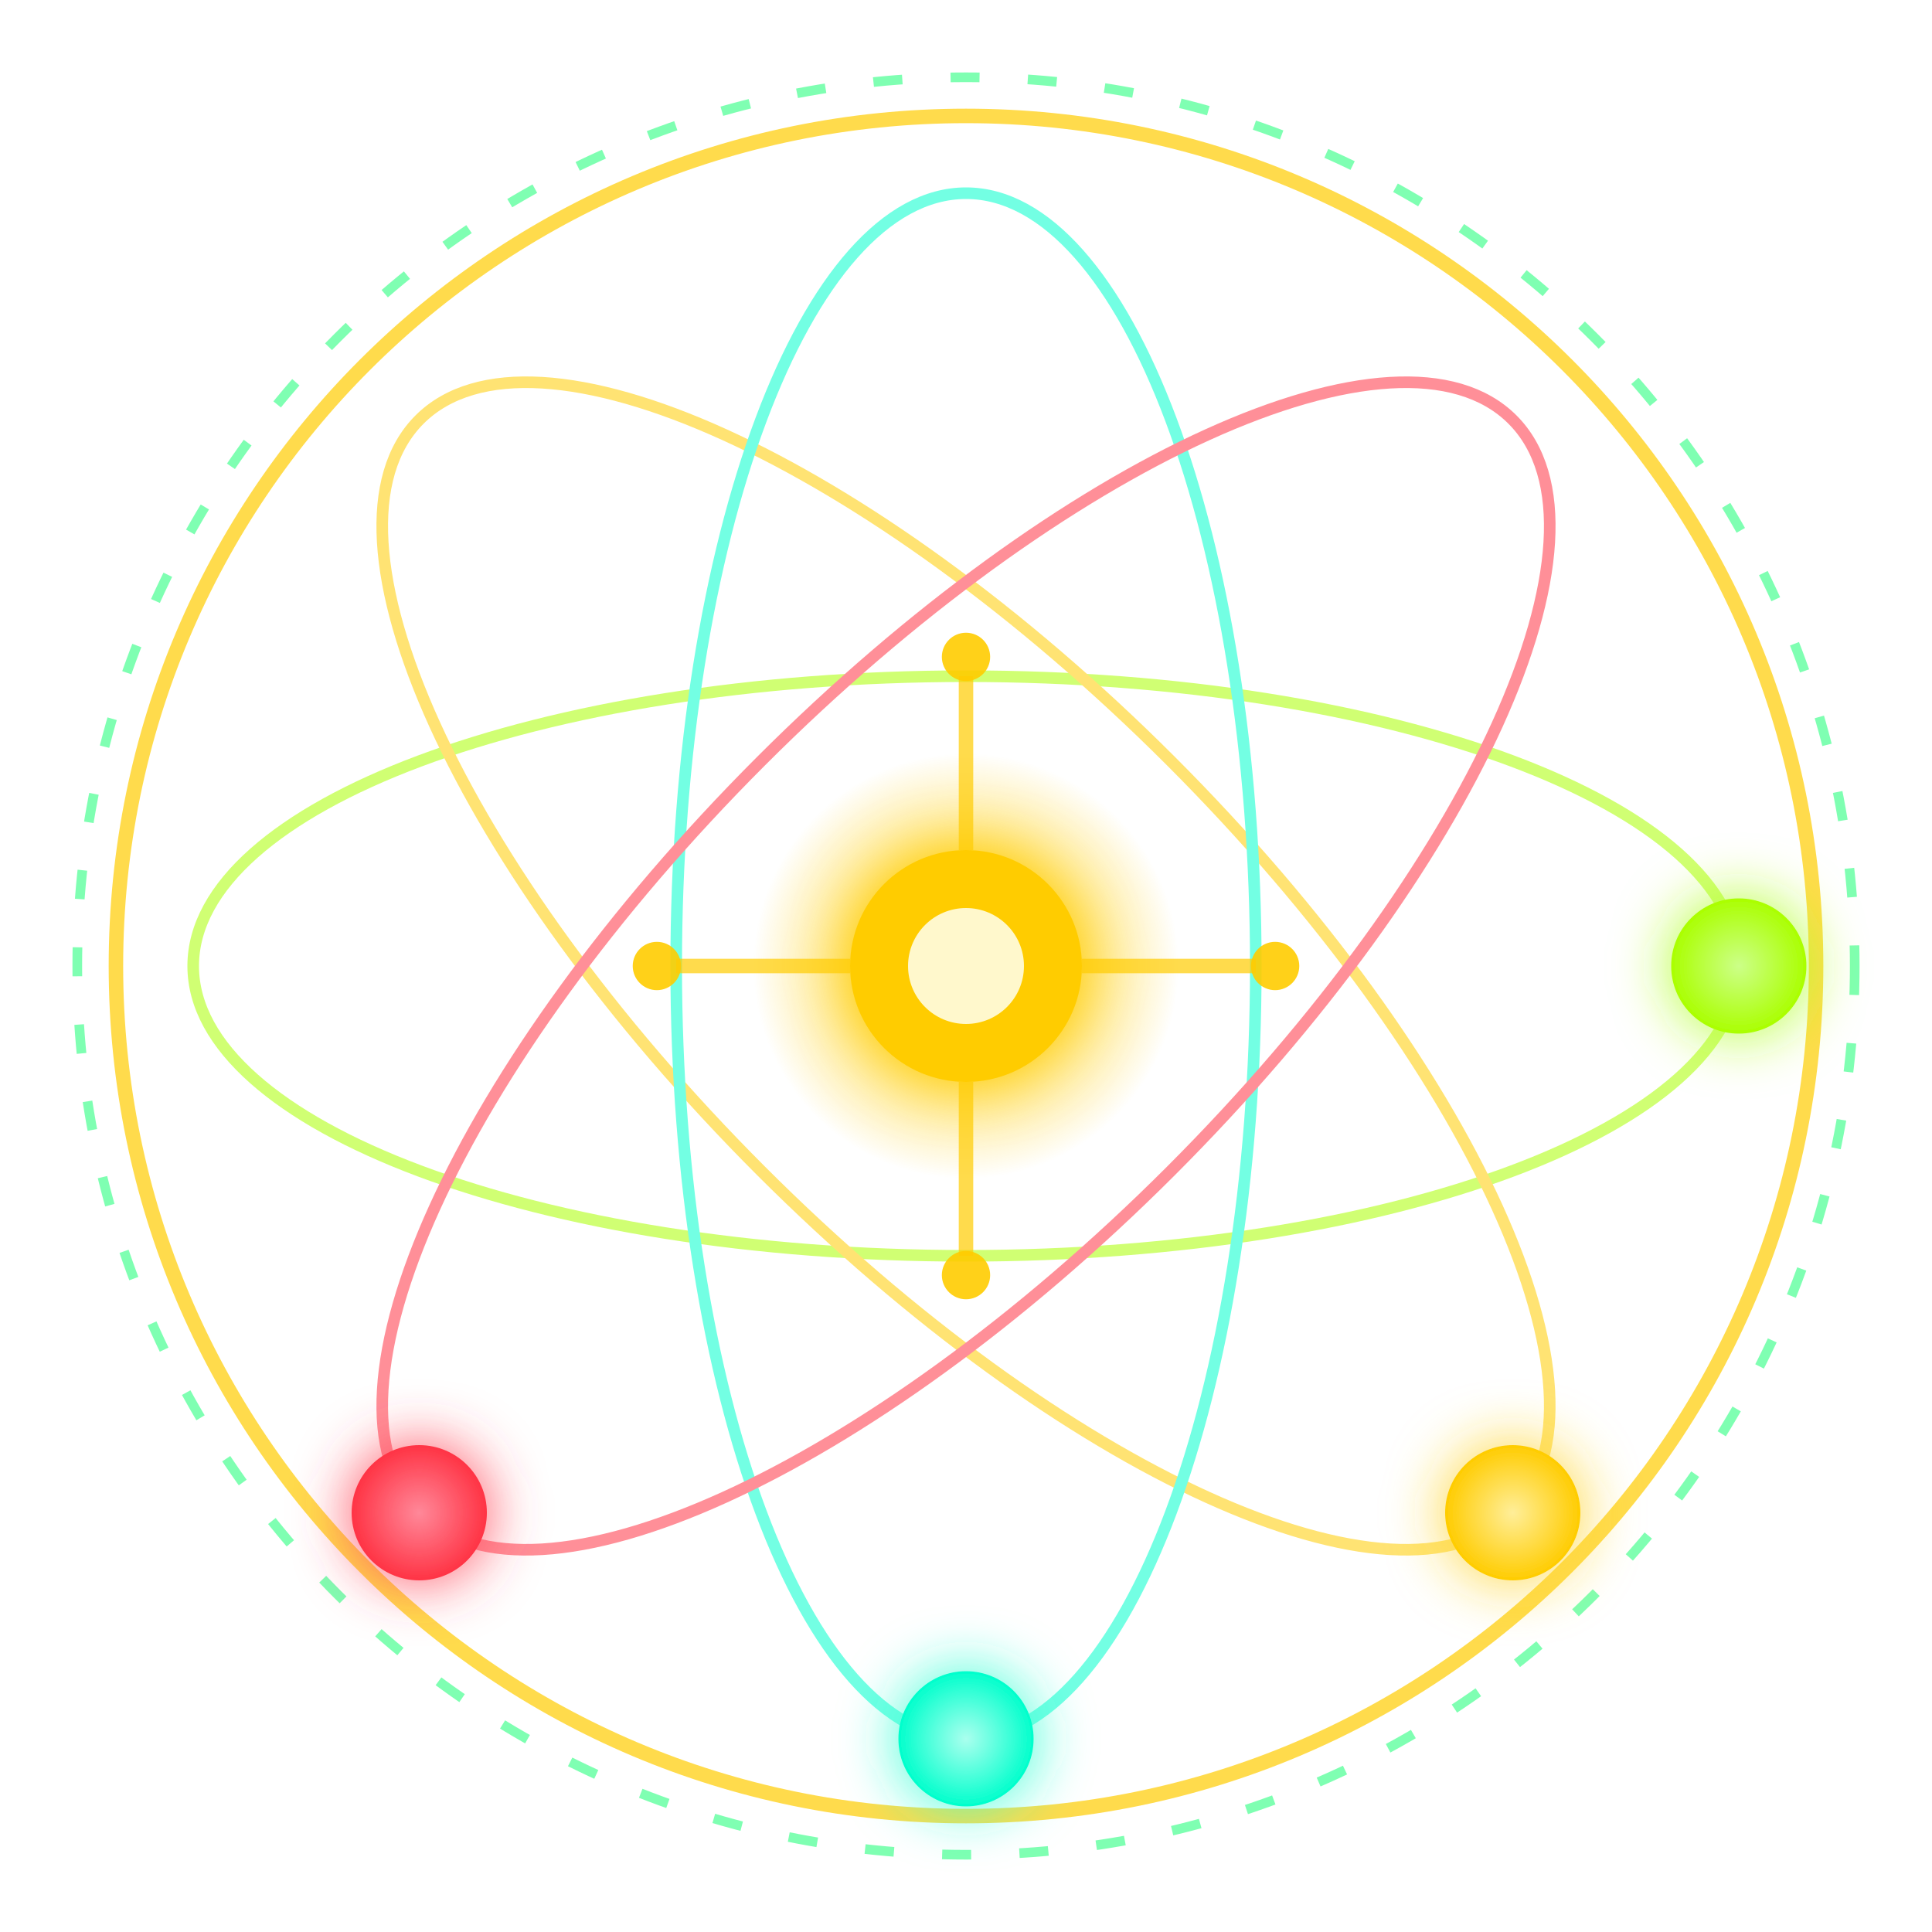
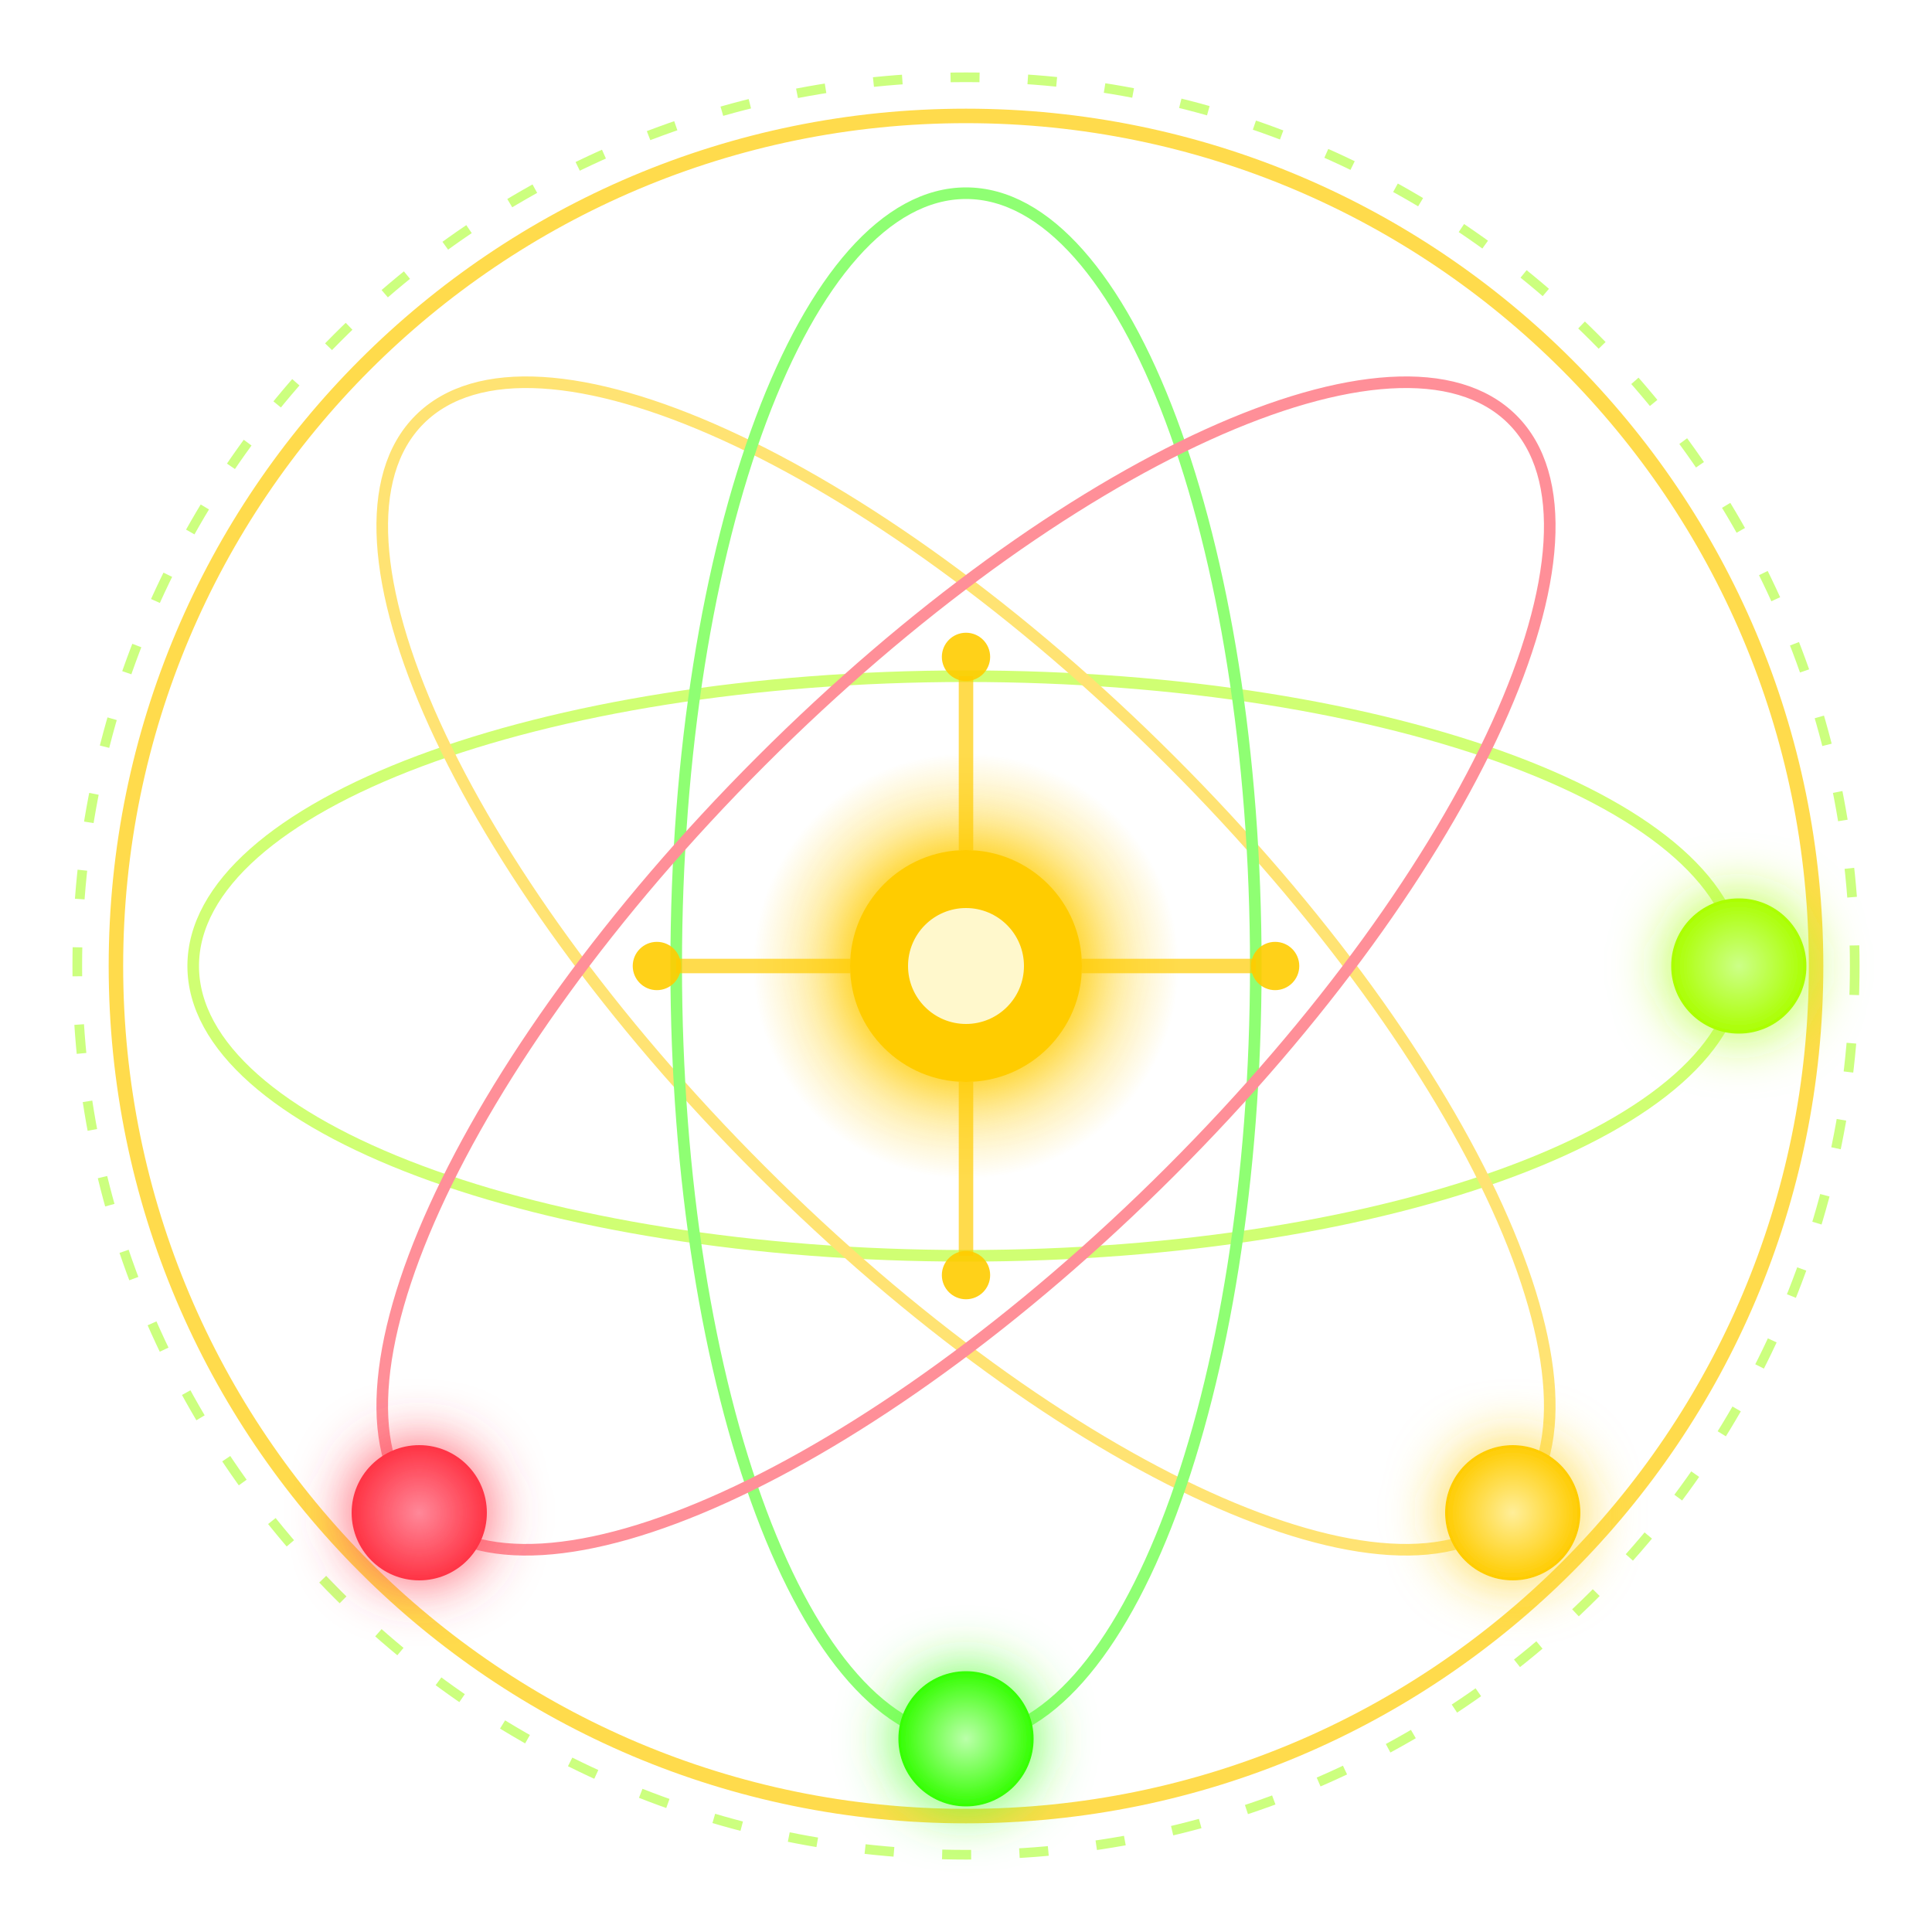
<svg xmlns="http://www.w3.org/2000/svg" viewBox="0 0 200 200" width="200" height="200">
  <defs>
    <radialGradient id="coreGlow" cx="50%" cy="50%" r="50%">
      <stop offset="0%" stop-color="#ffee88" stop-opacity="1" />
      <stop offset="50%" stop-color="#ffcc00" stop-opacity="0.9" />
      <stop offset="100%" stop-color="#ffcc00" stop-opacity="0" />
    </radialGradient>
    <radialGradient id="rimkGlow">
      <stop offset="0%" stop-color="#ccff88" />
      <stop offset="100%" stop-color="#aaff00" />
    </radialGradient>
    <radialGradient id="sahrinGlow">
      <stop offset="0%" stop-color="#ffee99" />
      <stop offset="100%" stop-color="#ffcc00" />
    </radialGradient>
    <radialGradient id="nereidGlow">
-       <stop offset="0%" stop-color="#aaffee" />
-       <stop offset="100%" stop-color="#00ffcc" />
+       <stop offset="0%" stop-color="#bbffaa" />
+       <stop offset="100%" stop-color="#33ff00" />
    </radialGradient>
    <radialGradient id="ferrumGlow">
      <stop offset="0%" stop-color="#ff8899" />
      <stop offset="100%" stop-color="#ff3344" />
    </radialGradient>
    <filter id="softGlow" x="-50%" y="-50%" width="200%" height="200%">
      <feGaussianBlur stdDeviation="3" result="blur" />
      <feMerge>
        <feMergeNode in="blur" />
        <feMergeNode in="SourceGraphic" />
      </feMerge>
    </filter>
  </defs>
-   <circle cx="100" cy="100" r="92" fill="none" stroke="#00ff66" stroke-width="1" opacity="0.5" stroke-dasharray="3 5" />
+   <circle cx="100" cy="100" r="92" fill="none" stroke="#99ff00" stroke-width="1" opacity="0.5" stroke-dasharray="3 5" />
  <circle cx="100" cy="100" r="88" fill="none" stroke="#ffcc00" stroke-width="1.5" opacity="0.7" />
  <g opacity="0.55" stroke-width="1.2" fill="none">
    <ellipse cx="100" cy="100" rx="80" ry="30" stroke="#aaff00" transform="rotate(0 100 100)" />
    <ellipse cx="100" cy="100" rx="80" ry="30" stroke="#ffcc00" transform="rotate(45 100 100)" />
-     <ellipse cx="100" cy="100" rx="80" ry="30" stroke="#00ffcc" transform="rotate(90 100 100)" />
+     <ellipse cx="100" cy="100" rx="80" ry="30" stroke="#33ff00" transform="rotate(90 100 100)" />
    <ellipse cx="100" cy="100" rx="80" ry="30" stroke="#ff3344" transform="rotate(135 100 100)" />
  </g>
  <g filter="url(#softGlow)">
    <circle cx="180" cy="100" r="7" fill="url(#rimkGlow)">
      <animateTransform attributeName="transform" type="rotate" from="0 100 100" to="360 100 100" dur="30s" repeatCount="indefinite" />
    </circle>
    <circle cx="156.6" cy="156.6" r="7" fill="url(#sahrinGlow)">
      <animateTransform attributeName="transform" type="rotate" from="0 100 100" to="360 100 100" dur="30s" repeatCount="indefinite" />
    </circle>
    <circle cx="100" cy="180" r="7" fill="url(#nereidGlow)">
      <animateTransform attributeName="transform" type="rotate" from="0 100 100" to="360 100 100" dur="30s" repeatCount="indefinite" />
    </circle>
    <circle cx="43.4" cy="156.6" r="7" fill="url(#ferrumGlow)">
      <animateTransform attributeName="transform" type="rotate" from="0 100 100" to="360 100 100" dur="30s" repeatCount="indefinite" />
    </circle>
  </g>
  <circle cx="100" cy="100" r="22" fill="url(#coreGlow)" opacity="0.6" />
  <circle cx="100" cy="100" r="12" fill="#ffcc00" filter="url(#softGlow)" />
  <circle cx="100" cy="100" r="6" fill="#fff8cc" />
  <line x1="100" y1="88" x2="100" y2="70" stroke="#ffcc00" stroke-width="1.5" opacity="0.7" />
  <line x1="100" y1="112" x2="100" y2="130" stroke="#ffcc00" stroke-width="1.5" opacity="0.7" />
  <line x1="88" y1="100" x2="70" y2="100" stroke="#ffcc00" stroke-width="1.5" opacity="0.7" />
  <line x1="112" y1="100" x2="130" y2="100" stroke="#ffcc00" stroke-width="1.5" opacity="0.7" />
  <g fill="#ffcc00" opacity="0.9">
    <circle cx="100" cy="68" r="2.5" />
    <circle cx="100" cy="132" r="2.5" />
    <circle cx="68" cy="100" r="2.5" />
    <circle cx="132" cy="100" r="2.5" />
  </g>
</svg>
